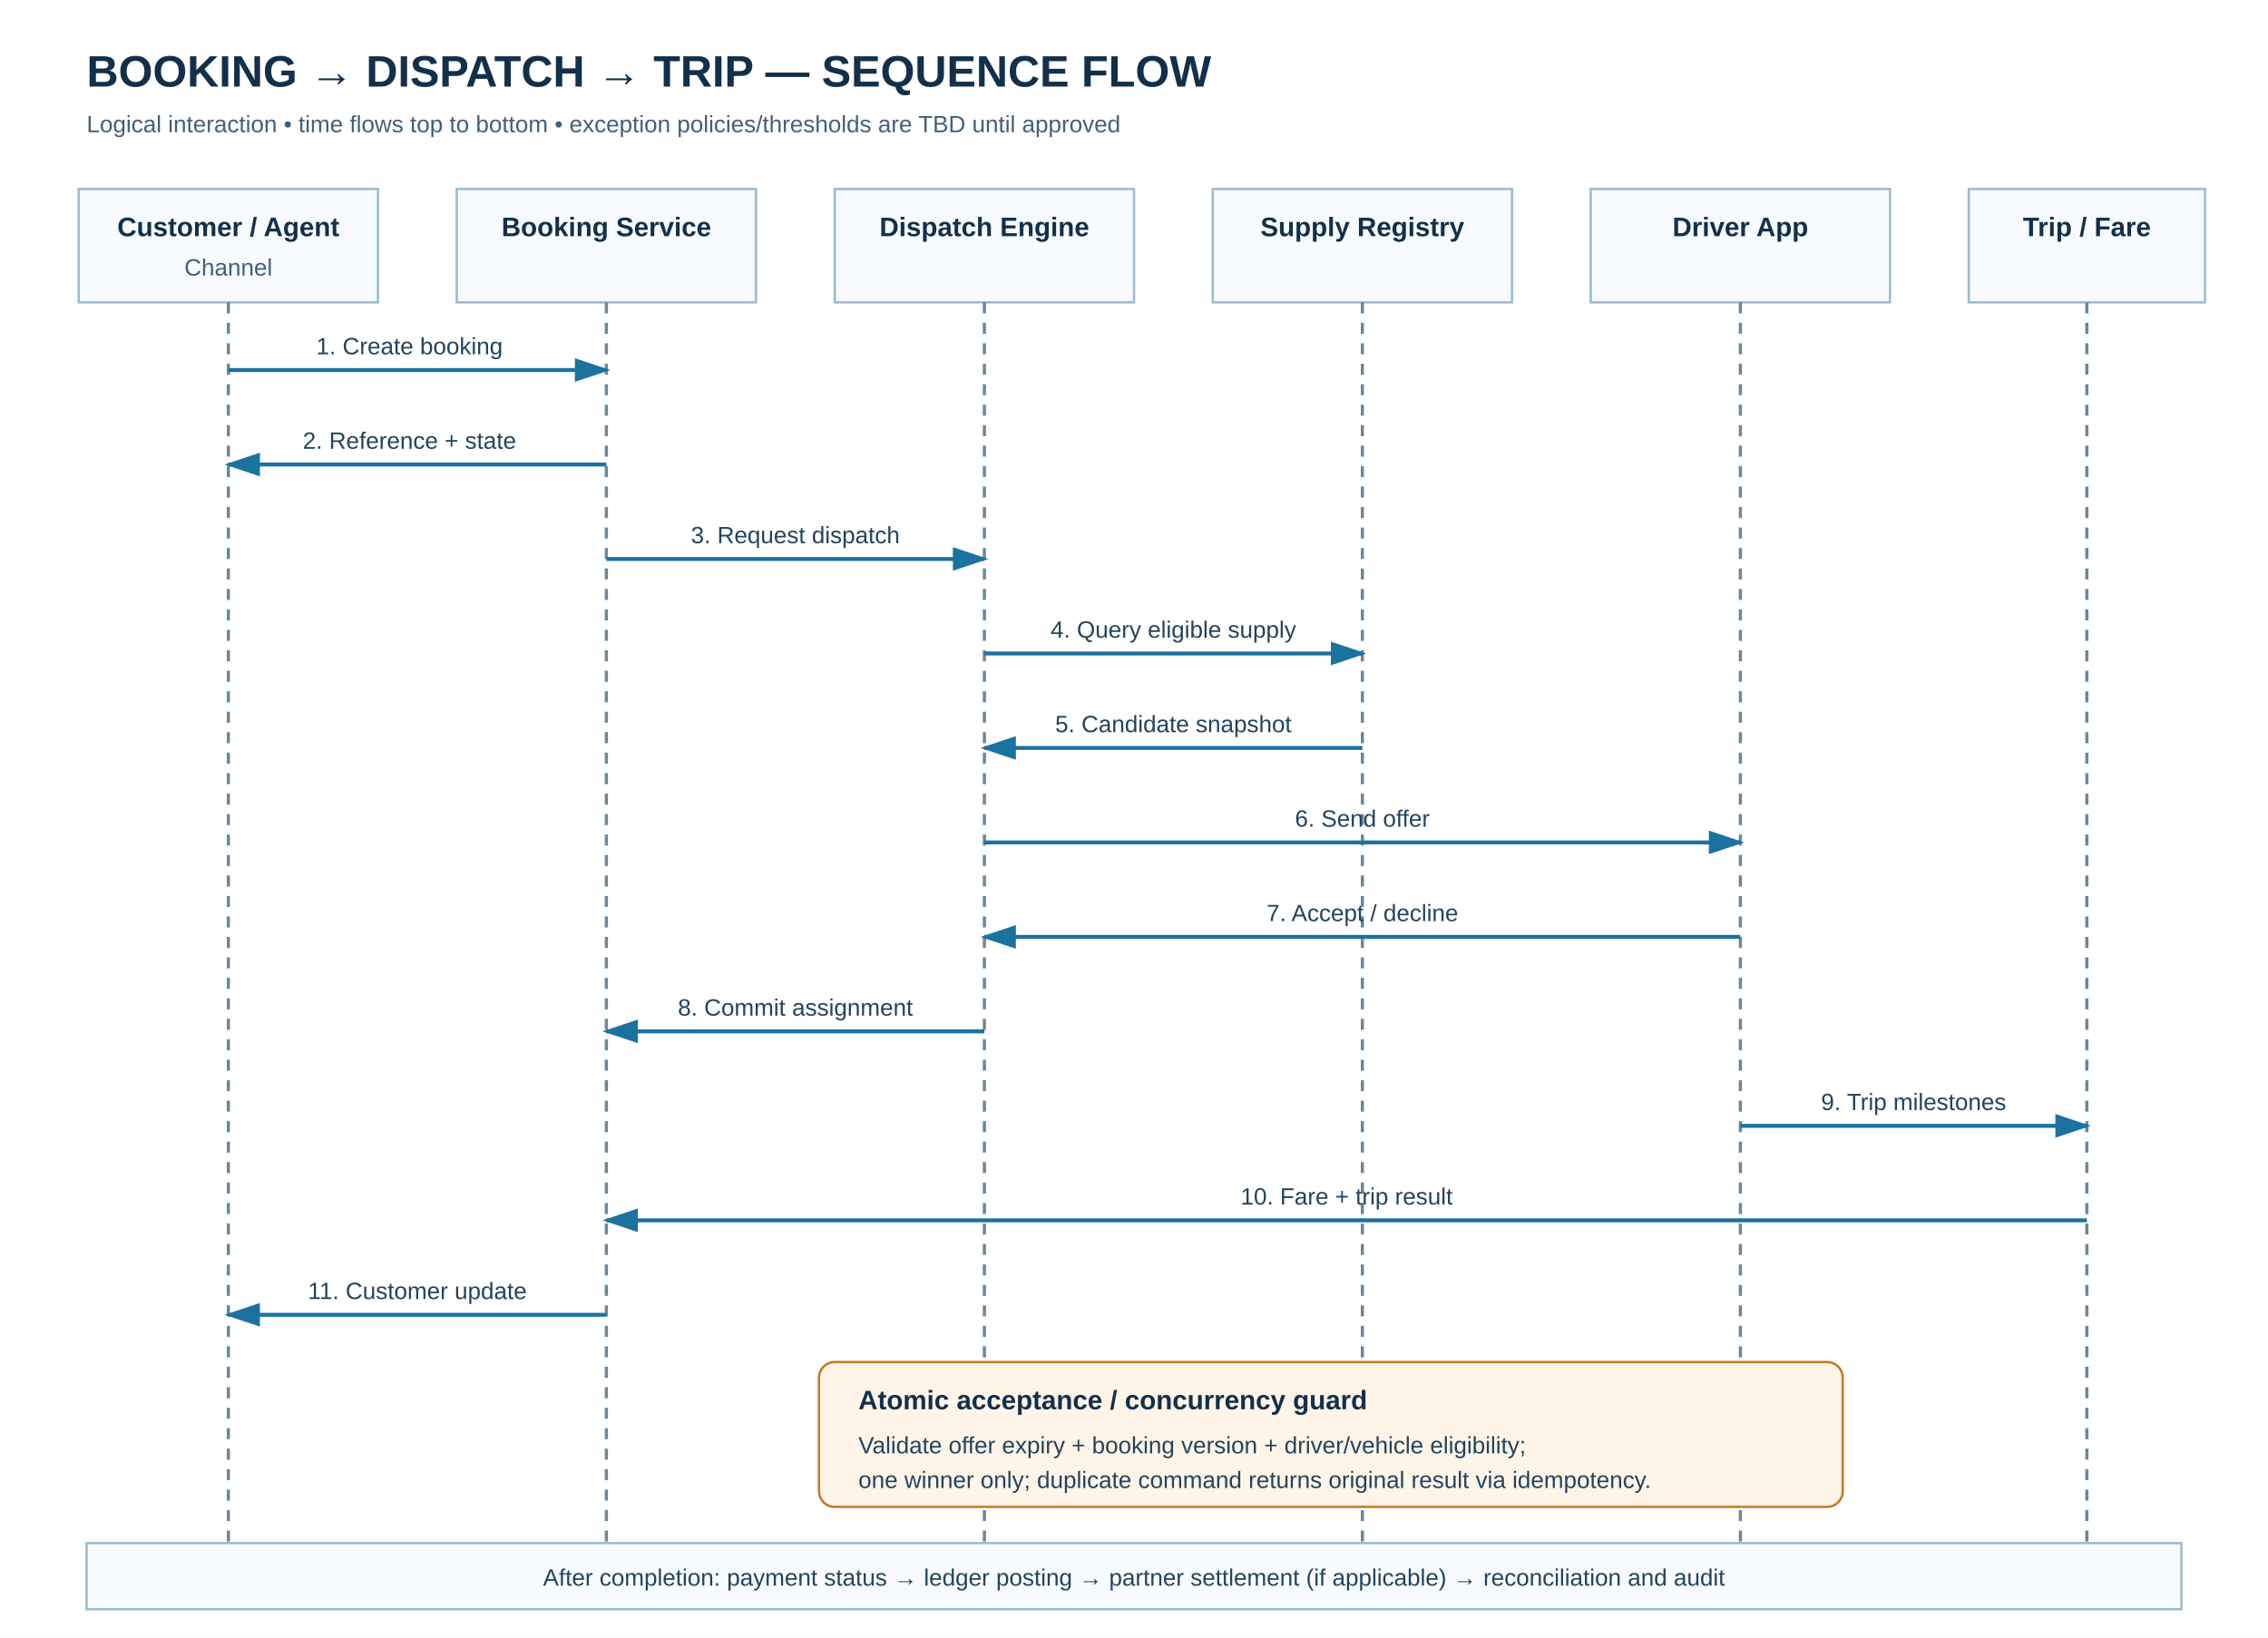
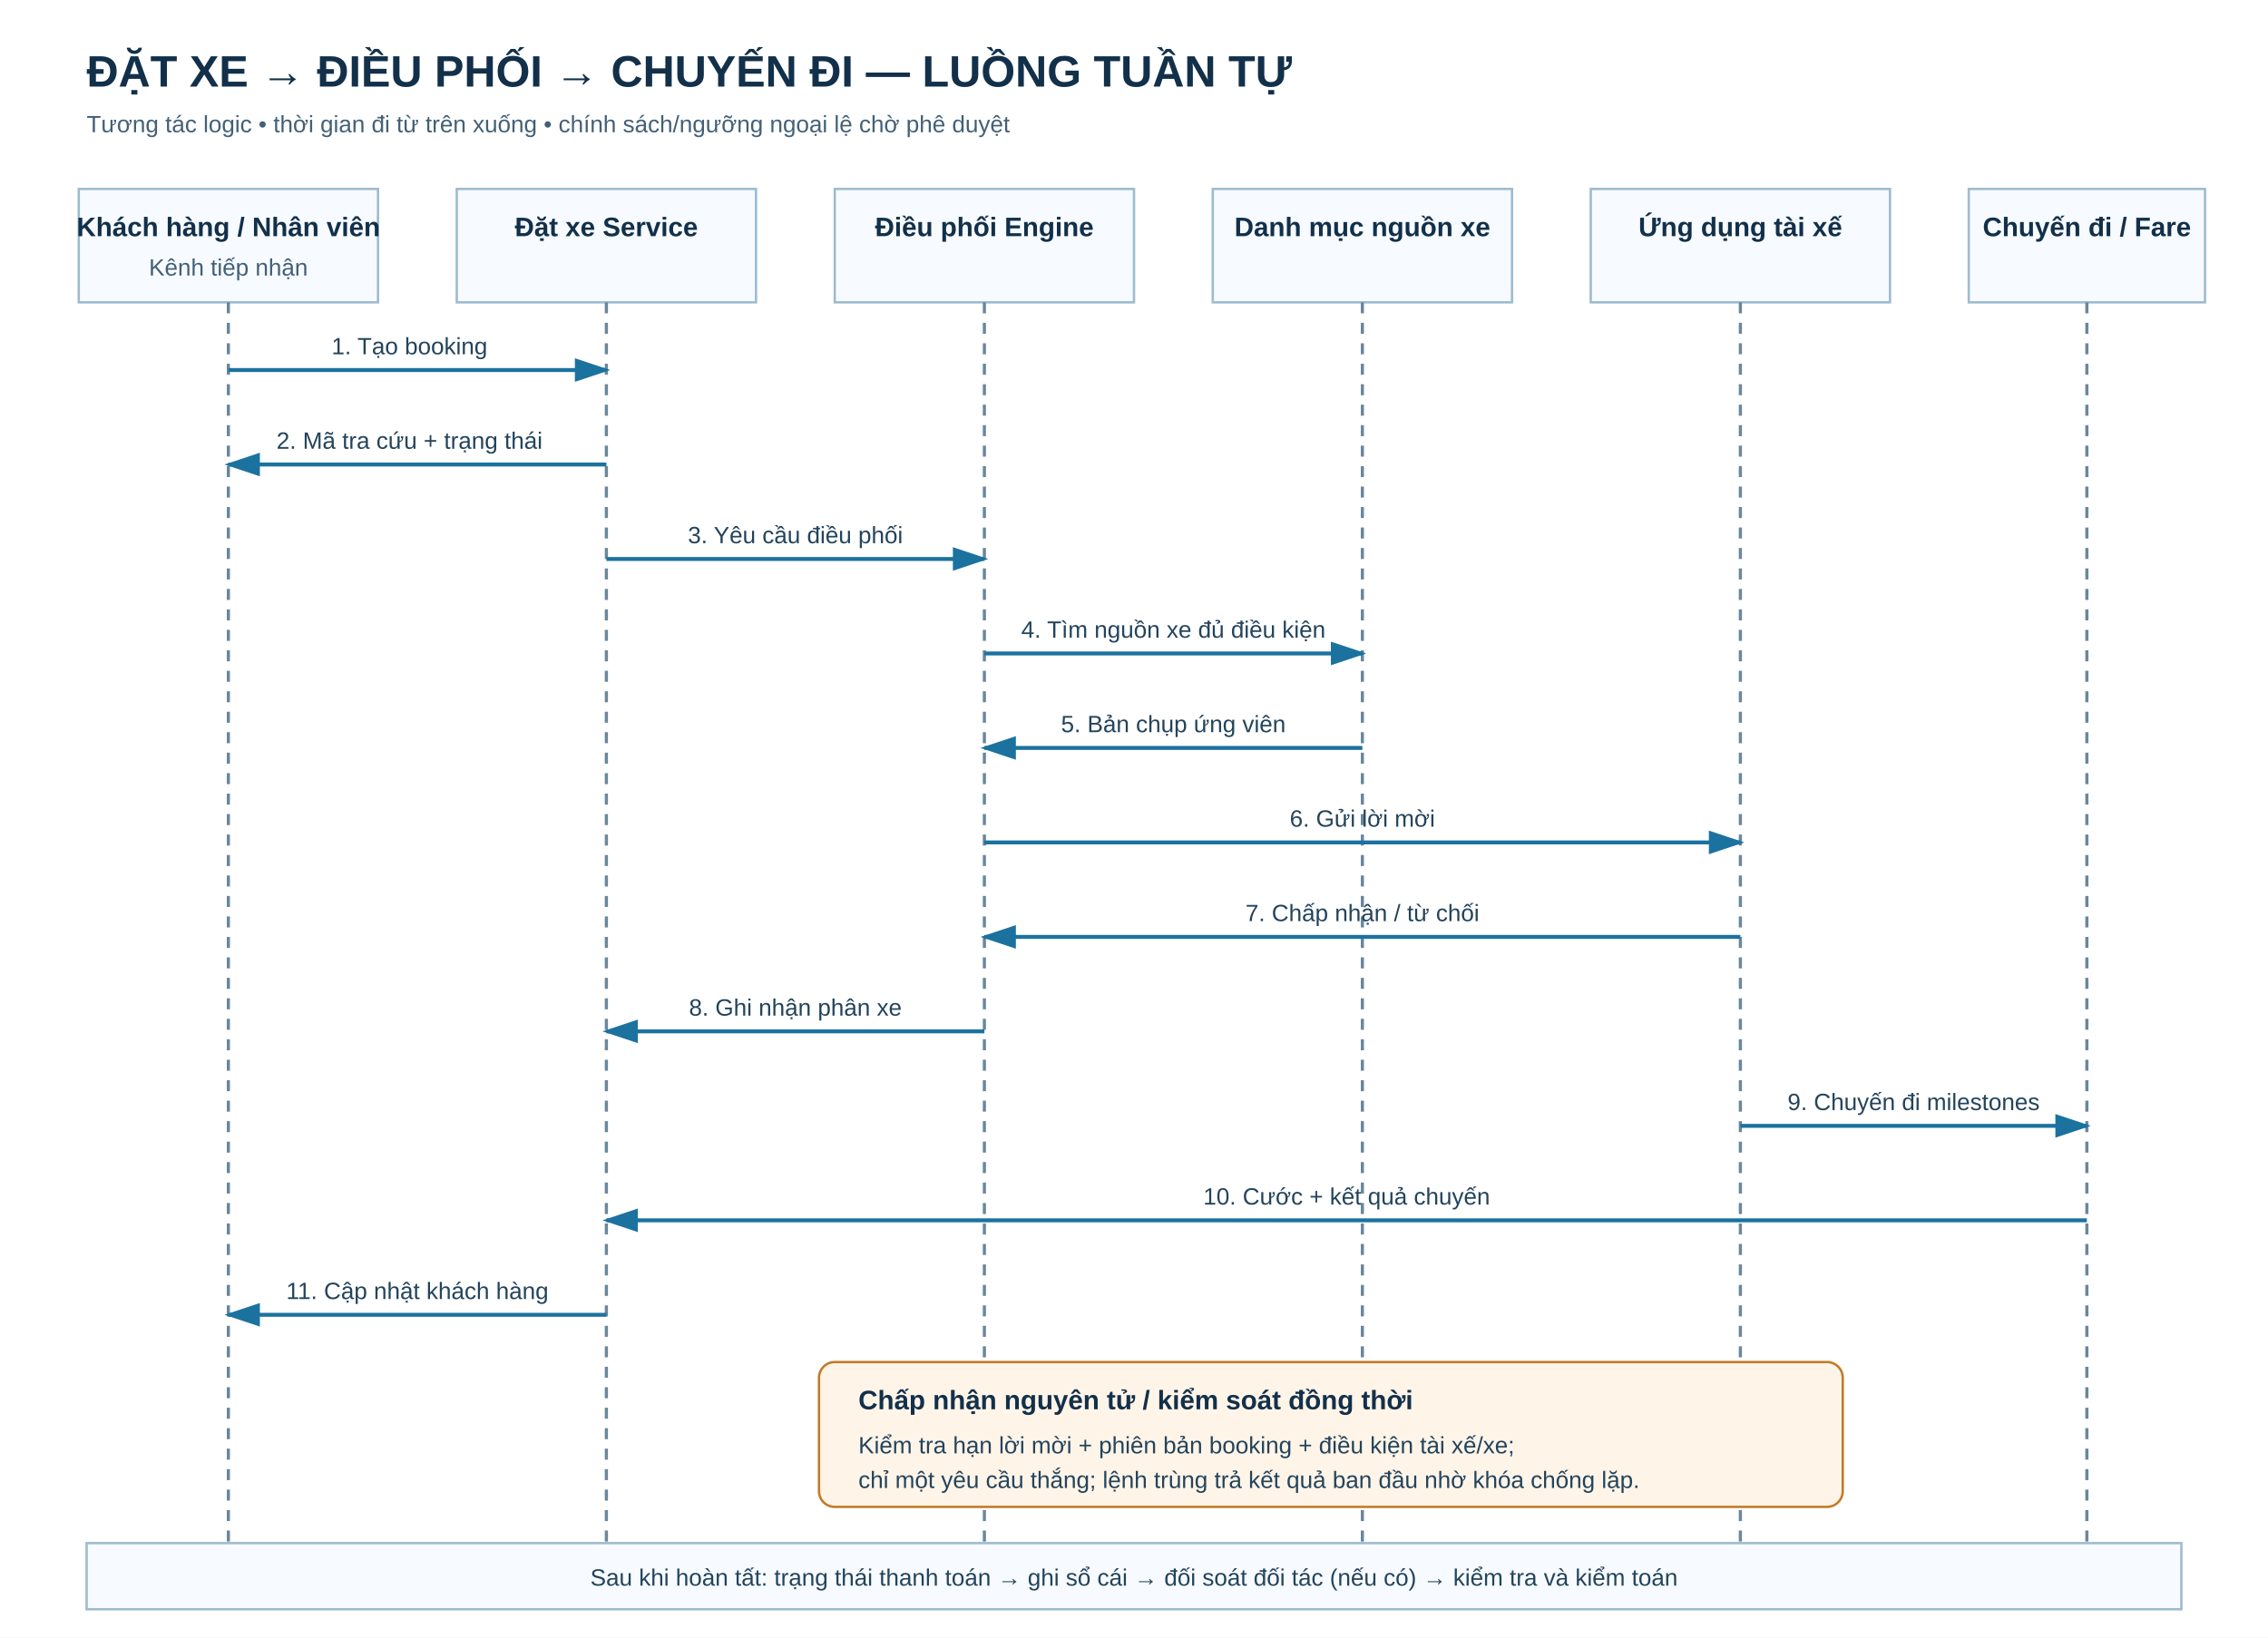
<svg xmlns="http://www.w3.org/2000/svg" width="1440" height="1040" viewBox="0 0 1440 1040">
  <defs>
    <style>.t{font:700 28px Arial;fill:#12304a}.s{font:15px Arial;fill:#426078}.h{font:700 17px Arial;fill:#12304a}.b{font:15px Arial;fill:#23445c}.lane{fill:#f7fbff;stroke:#9dbbd0;stroke-width:1.5}.line{stroke:#6a879b;stroke-width:2;stroke-dasharray:7 6}.msg{stroke:#1c729f;stroke-width:2.5;fill:none;marker-end:url(#a)}.ret{stroke:#b47a31;stroke-width:2;stroke-dasharray:6 5;fill:none;marker-end:url(#b)}.note{fill:#fff4e8;stroke:#c47a26;stroke-width:1.5;rx:10}</style>
    <marker id="a" markerWidth="10" markerHeight="10" refX="8" refY="3" orient="auto">
      <path d="M0 0 L9 3 L0 6" fill="#1c729f" />
    </marker>
    <marker id="b" markerWidth="10" markerHeight="10" refX="8" refY="3" orient="auto">
      <path d="M0 0 L9 3 L0 6" fill="#b47a31" />
    </marker>
  </defs>
  <rect width="1440" height="1040" fill="#fff" />
-   <text x="55" y="55" class="t">BOOKING → DISPATCH → TRIP — SEQUENCE FLOW</text>
-   <text x="55" y="84" class="s">Logical interaction • time flows top to bottom • exception policies/thresholds are TBD until approved</text>
+   <text x="55" y="55" class="t">ĐẶT XE → ĐIỀU PHỐI → CHUYẾN ĐI — LUỒNG TUẦN TỰ</text>
+   <text x="55" y="84" class="s">Tương tác logic • thời gian đi từ trên xuống • chính sách/ngưỡng ngoại lệ chờ phê duyệt</text>
  <g>
    <rect x="50" y="120" width="190" height="72" class="lane" />
-     <text x="145" y="150" text-anchor="middle" class="h">Customer / Agent</text>
-     <text x="145" y="175" text-anchor="middle" class="s">Channel</text>
+     <text x="145" y="150" text-anchor="middle" class="h">Khách hàng / Nhân viên</text>
+     <text x="145" y="175" text-anchor="middle" class="s">Kênh tiếp nhận</text>
    <rect x="290" y="120" width="190" height="72" class="lane" />
-     <text x="385" y="150" text-anchor="middle" class="h">Booking Service</text>
+     <text x="385" y="150" text-anchor="middle" class="h">Đặt xe Service</text>
    <rect x="530" y="120" width="190" height="72" class="lane" />
-     <text x="625" y="150" text-anchor="middle" class="h">Dispatch Engine</text>
+     <text x="625" y="150" text-anchor="middle" class="h">Điều phối Engine</text>
    <rect x="770" y="120" width="190" height="72" class="lane" />
-     <text x="865" y="150" text-anchor="middle" class="h">Supply Registry</text>
+     <text x="865" y="150" text-anchor="middle" class="h">Danh mục nguồn xe</text>
    <rect x="1010" y="120" width="190" height="72" class="lane" />
-     <text x="1105" y="150" text-anchor="middle" class="h">Driver App</text>
+     <text x="1105" y="150" text-anchor="middle" class="h">Ứng dụng tài xế</text>
    <rect x="1250" y="120" width="150" height="72" class="lane" />
-     <text x="1325" y="150" text-anchor="middle" class="h">Trip / Fare</text>
+     <text x="1325" y="150" text-anchor="middle" class="h">Chuyến đi / Fare</text>
  </g>
  <g class="line">
    <path d="M145 192 V980" />
    <path d="M385 192 V980" />
    <path d="M625 192 V980" />
    <path d="M865 192 V980" />
    <path d="M1105 192 V980" />
    <path d="M1325 192 V980" />
  </g>
  <g class="msg">
    <path d="M145 235 H385" />
    <path d="M385 295 H145" />
    <path d="M385 355 H625" />
    <path d="M625 415 H865" />
    <path d="M865 475 H625" />
    <path d="M625 535 H1105" />
    <path d="M1105 595 H625" />
    <path d="M625 655 H385" />
    <path d="M1105 715 H1325" />
    <path d="M1325 775 H385" />
    <path d="M385 835 H145" />
  </g>
  <g class="b">
-     <text x="260" y="225" text-anchor="middle">1. Create booking</text>
-     <text x="260" y="285" text-anchor="middle">2. Reference + state</text>
-     <text x="505" y="345" text-anchor="middle">3. Request dispatch</text>
-     <text x="745" y="405" text-anchor="middle">4. Query eligible supply</text>
-     <text x="745" y="465" text-anchor="middle">5. Candidate snapshot</text>
-     <text x="865" y="525" text-anchor="middle">6. Send offer</text>
-     <text x="865" y="585" text-anchor="middle">7. Accept / decline</text>
-     <text x="505" y="645" text-anchor="middle">8. Commit assignment</text>
-     <text x="1215" y="705" text-anchor="middle">9. Trip milestones</text>
-     <text x="855" y="765" text-anchor="middle">10. Fare + trip result</text>
-     <text x="265" y="825" text-anchor="middle">11. Customer update</text>
+     <text x="260" y="225" text-anchor="middle">1. Tạo booking</text>
+     <text x="260" y="285" text-anchor="middle">2. Mã tra cứu + trạng thái</text>
+     <text x="505" y="345" text-anchor="middle">3. Yêu cầu điều phối</text>
+     <text x="745" y="405" text-anchor="middle">4. Tìm nguồn xe đủ điều kiện</text>
+     <text x="745" y="465" text-anchor="middle">5. Bản chụp ứng viên</text>
+     <text x="865" y="525" text-anchor="middle">6. Gửi lời mời</text>
+     <text x="865" y="585" text-anchor="middle">7. Chấp nhận / từ chối</text>
+     <text x="505" y="645" text-anchor="middle">8. Ghi nhận phân xe</text>
+     <text x="1215" y="705" text-anchor="middle">9. Chuyến đi milestones</text>
+     <text x="855" y="765" text-anchor="middle">10. Cước + kết quả chuyến</text>
+     <text x="265" y="825" text-anchor="middle">11. Cập nhật khách hàng</text>
  </g>
  <rect x="520" y="865" width="650" height="92" class="note" />
-   <text x="545" y="895" class="h">Atomic acceptance / concurrency guard</text>
-   <text x="545" y="923" class="b">Validate offer expiry + booking version + driver/vehicle eligibility;</text>
-   <text x="545" y="945" class="b">one winner only; duplicate command returns original result via idempotency.</text>
+   <text x="545" y="895" class="h">Chấp nhận nguyên tử / kiểm soát đồng thời</text>
+   <text x="545" y="923" class="b">Kiểm tra hạn lời mời + phiên bản booking + điều kiện tài xế/xe;</text>
+   <text x="545" y="945" class="b">chỉ một yêu cầu thắng; lệnh trùng trả kết quả ban đầu nhờ khóa chống lặp.</text>
  <rect x="55" y="980" width="1330" height="42" class="lane" />
-   <text x="720" y="1007" text-anchor="middle" class="b">After completion: payment status → ledger posting → partner settlement (if applicable) → reconciliation and audit</text>
+   <text x="720" y="1007" text-anchor="middle" class="b">Sau khi hoàn tất: trạng thái thanh toán → ghi sổ cái → đối soát đối tác (nếu có) → kiểm tra và kiểm toán</text>
</svg>
